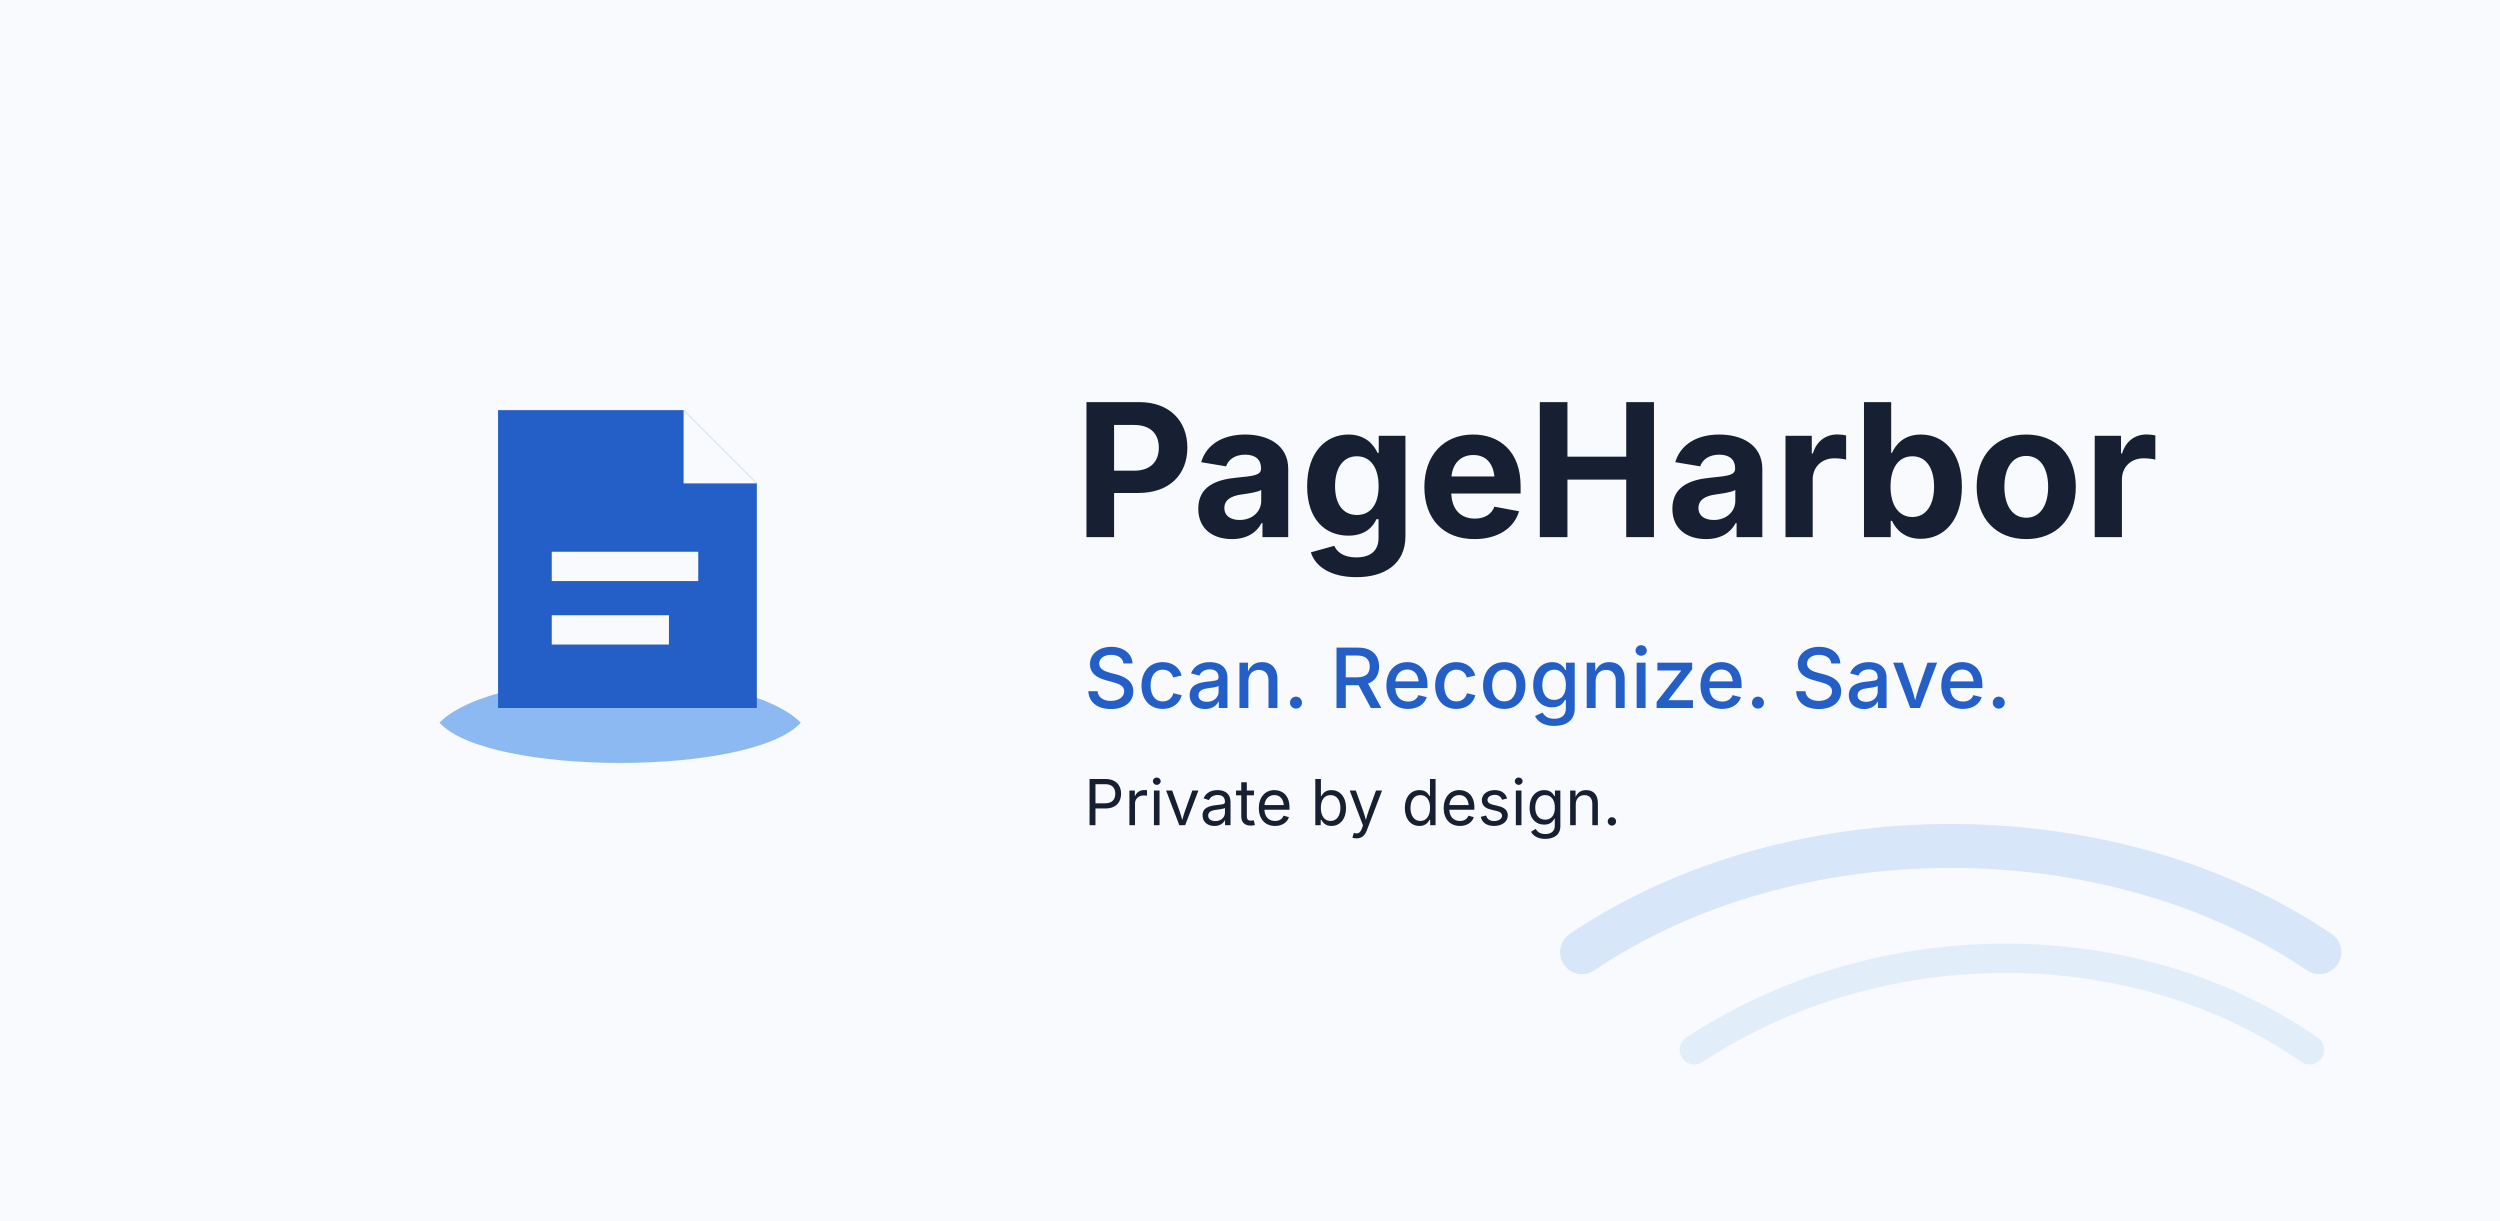
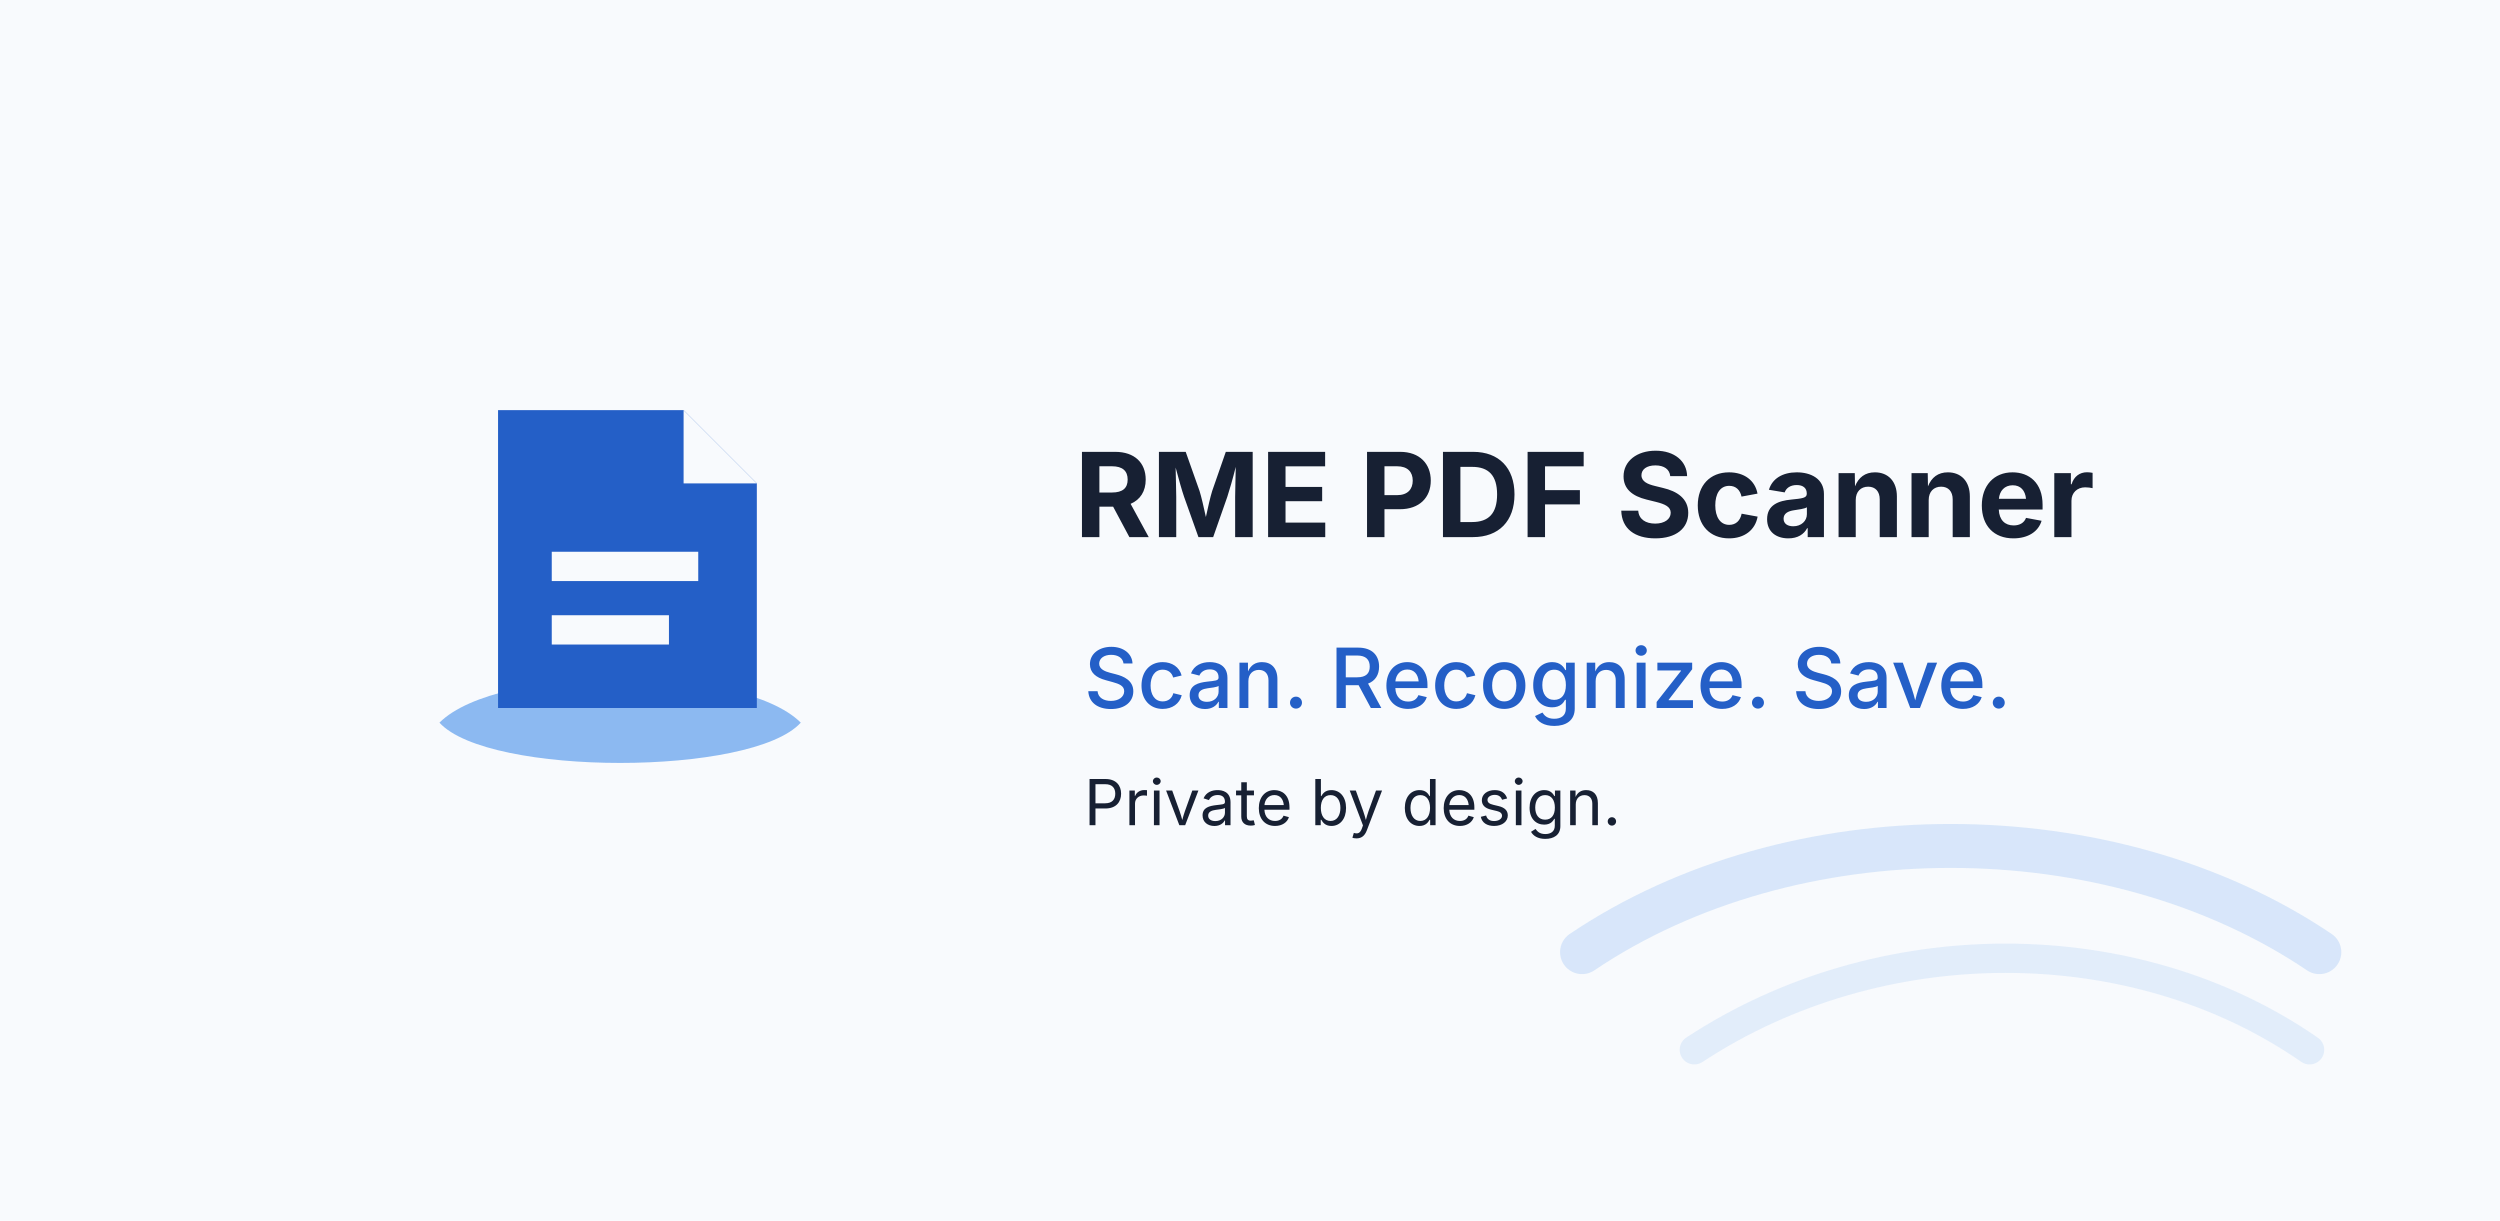
<svg xmlns="http://www.w3.org/2000/svg" width="1024" height="500" viewBox="0 0 1024 500" role="img" aria-labelledby="title desc">
  <rect width="1024" height="500" fill="#F8FAFD" />
  <path d="M648 390C734 332 864 332 950 390" fill="none" stroke="#8CB9F1" stroke-width="18" stroke-linecap="round" opacity="0.30" />
  <path d="M694 430C770 380 874 380 946 430" fill="none" stroke="#8CB9F1" stroke-width="12" stroke-linecap="round" opacity="0.20" />
  <g transform="translate(126 122)">
    <rect width="256" height="256" rx="48" fill="#F8FAFD" />
    <path d="M54 174C78 150 178 150 202 174C182 196 74 196 54 174Z" fill="#8CB9F1" />
    <path d="M78 46H154L184 76V168H78Z" fill="#245FC7" />
    <path d="M154 46V76H184Z" fill="#F8FAFD" />
    <path d="M100 104H160V116H100ZM100 130H148V142H100Z" fill="#F8FAFD" />
  </g>
-   <text x="440" y="220" fill="#172033" font-family="system-ui, -apple-system, BlinkMacSystemFont, 'Segoe UI', sans-serif" font-size="76" font-weight="650" letter-spacing="0">PageHarbor</text>
+   <text x="440" y="220" fill="#172033" font-family="system-ui, -apple-system, BlinkMacSystemFont, 'Segoe UI', sans-serif" font-size="48" font-weight="650" letter-spacing="0">RME PDF Scanner</text>
  <text x="444" y="290" fill="#245FC7" font-family="system-ui, -apple-system, BlinkMacSystemFont, 'Segoe UI', sans-serif" font-size="34" font-weight="500">Scan. Recognize. Save.</text>
  <text x="444" y="338" fill="#172033" font-family="system-ui, -apple-system, BlinkMacSystemFont, 'Segoe UI', sans-serif" font-size="26" font-weight="400">Private by design.</text>
</svg>
